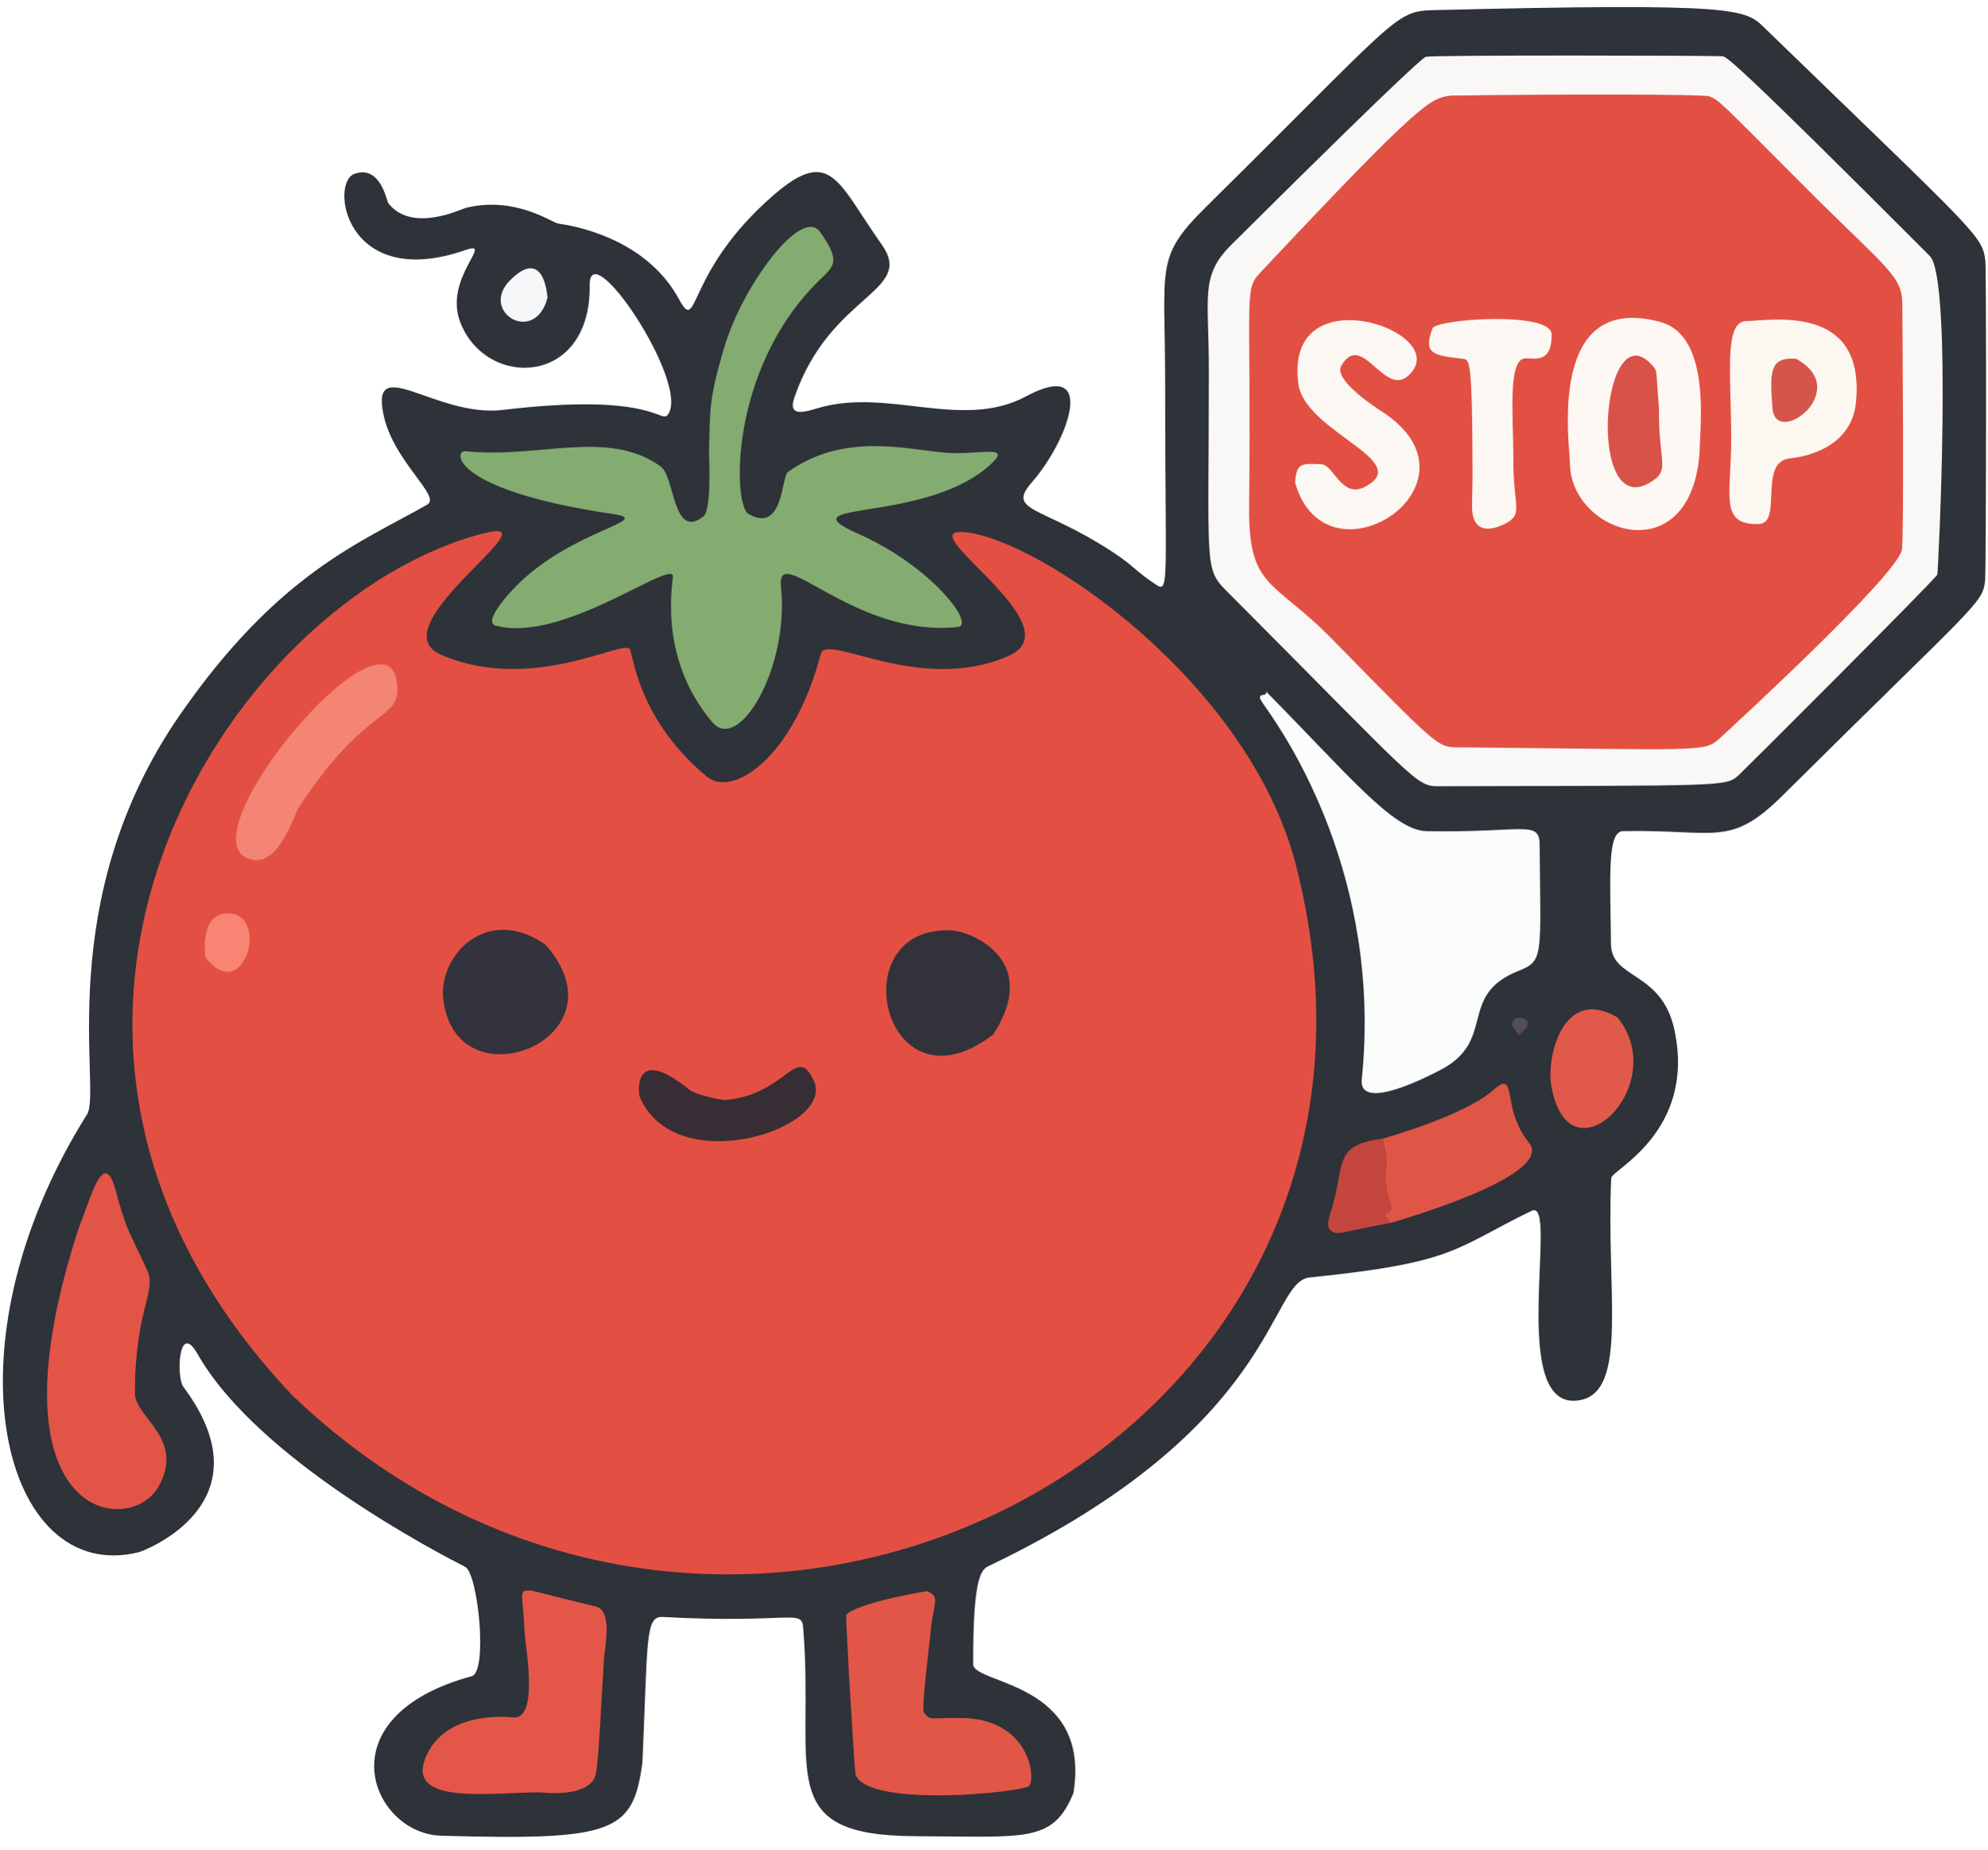
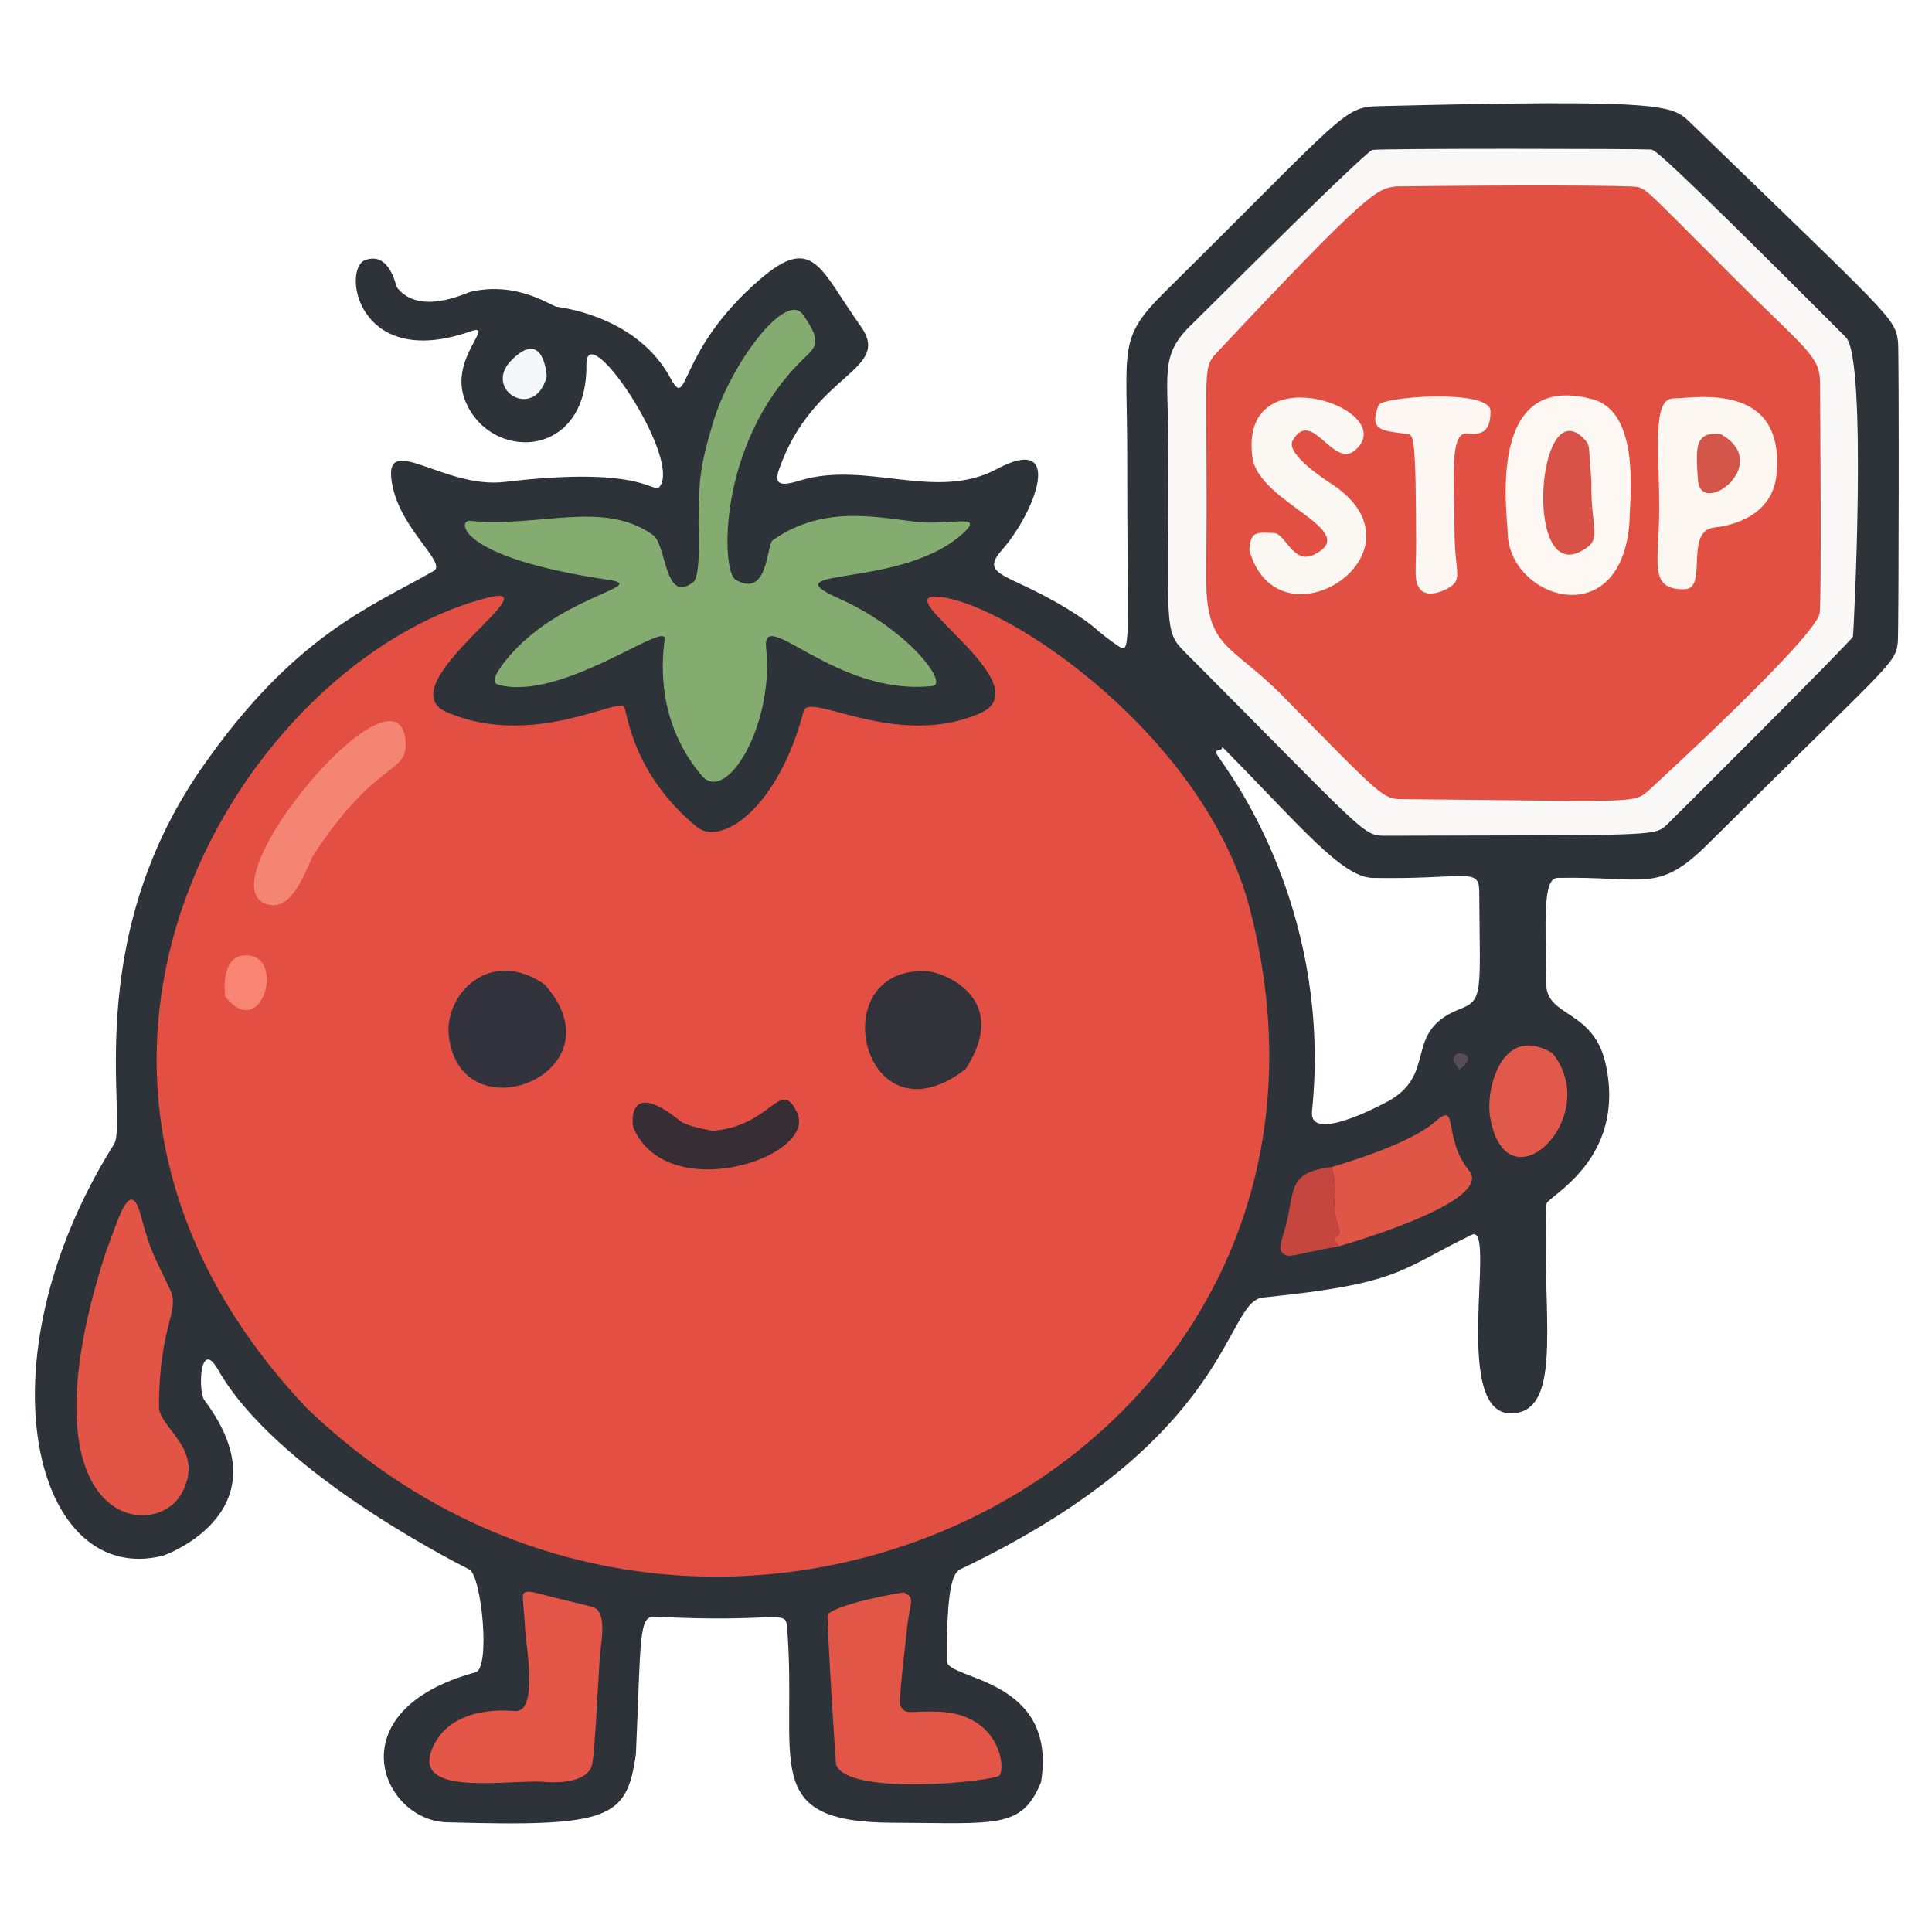
- <svg xmlns="http://www.w3.org/2000/svg" width="100%" height="100%" viewBox="0 0 580 540" version="1.1" xml:space="preserve" style="fill-rule:evenodd;clip-rule:evenodd;stroke-linejoin:round;stroke-miterlimit:2;">
-   <g id="Background" transform="matrix(1.79728,0,0,1.79728,-677.3413,-224.9473)">
-     <path d="M481.191,411.505C479.64,422.81 476.631,424.153 448.504,423.348C437.235,423.025 429.183,404.036 453.479,397.434C456.114,396.718 454.507,380.755 452.41,379.676C448.459,377.645 418.767,362.377 408.956,345.108C405.824,339.595 405.493,348.893 406.634,350.418C420.841,369.424 400.083,377.124 399.453,377.283C377.347,382.861 367.215,344.055 391.011,306.166C393.451,302.282 385.123,271.524 406.122,241.229C422.075,218.217 435.522,213.251 446.246,207.126C448.592,205.786 440.773,200.158 439.159,192.582C436.967,182.292 447.701,193.034 458.521,191.744C483.48,188.768 484.159,194.21 485.377,192.439C488.889,187.332 472.526,162.926 472.632,171.513C472.836,187.997 455.73,188.356 451.6,177.472C448.889,170.328 457.191,164.129 452.533,165.752C432.981,172.568 430.319,154.815 434.457,153.385C438.678,151.926 439.653,157.818 439.929,158.171C443.778,163.088 451.811,159.087 452.587,158.903C460.661,156.988 466.477,161.325 467.504,161.473C469.338,161.738 481.565,163.504 487.137,173.766C490.383,179.744 488.032,169.273 502.67,156.701C511.848,148.817 513.015,154.987 520.022,164.825C525.582,172.632 511.774,172.75 505.902,189.636C504.91,192.491 506.602,192.402 509.503,191.51C520.951,187.99 532.998,195.164 543.518,189.533C555.377,183.185 550.223,196.919 544.465,203.469C540.218,208.301 545.999,207.298 557.371,214.703C561.243,217.225 560.83,217.621 564.653,220.168C566.831,221.618 566.062,218.902 566.082,187.5C566.094,168.316 564.345,167.055 572.745,158.752C603.5,128.353 603.34,126.965 609.502,126.812C659.185,125.582 660.269,126.632 663.367,129.635C698.192,163.392 698.758,163.385 699.278,167.529C699.464,169.014 699.415,217.835 699.238,219.455C698.821,223.268 698.003,222.964 666.369,254.365C657.762,262.909 655.602,259.866 640.464,260.161C637.874,260.212 638.351,267.141 638.486,278.5C638.556,284.334 646.717,282.814 648.782,292.43C652.333,308.961 638.584,315.223 638.525,316.504C637.679,334.76 641.338,351.053 633.517,352.588C621.345,354.978 630.216,319.613 625.608,321.839C613,327.928 613.556,330.236 589.528,332.673C582.802,333.355 584.67,356.924 537.502,379.503C536.333,380.063 534.856,380.77 534.913,395.493C534.926,398.791 554.135,398.275 551.188,416.424C547.82,424.585 543.506,423.488 525.5,423.424C502.236,423.342 509.191,412.697 507.299,389.539C507.045,386.429 505.247,388.946 484.488,387.814C481.618,387.658 482.083,391.449 481.191,411.505Z" style="fill:rgb(46,50,57);" />
+ <svg xmlns="http://www.w3.org/2000/svg" width="100%" height="100%" viewBox="0 0 600 600" version="1.1" xml:space="preserve" style="fill-rule:evenodd;clip-rule:evenodd;stroke-linejoin:round;stroke-miterlimit:2;">
+   <g id="Background" transform="matrix(1.79728,0,0,1.79728,-667.3413,-194.9473)">
+     <path d="M481.191,411.505C479.64,422.81 476.631,424.153 448.504,423.348C437.235,423.025 429.183,404.036 453.479,397.434C456.114,396.718 454.507,380.755 452.41,379.676C448.459,377.645 418.767,362.377 408.956,345.108C405.824,339.595 405.493,348.893 406.634,350.418C420.841,369.424 400.083,377.124 399.453,377.283C377.347,382.861 367.215,344.055 391.011,306.166C393.451,302.282 385.123,271.524 406.122,241.229C422.075,218.217 435.522,213.251 446.246,207.126C448.592,205.786 440.773,200.158 439.159,192.582C436.967,182.292 447.701,193.034 458.521,191.744C483.48,188.768 484.159,194.21 485.377,192.439C488.889,187.332 472.526,162.926 472.632,171.513C472.836,187.997 455.73,188.356 451.6,177.472C448.889,170.328 457.191,164.129 452.533,165.752C432.981,172.568 430.319,154.815 434.457,153.385C438.678,151.926 439.653,157.818 439.929,158.171C443.778,163.088 451.811,159.087 452.587,158.903C460.661,156.988 466.477,161.325 467.504,161.473C469.338,161.738 481.565,163.504 487.137,173.766C490.383,179.744 488.032,169.273 502.67,156.701C511.848,148.817 513.015,154.987 520.022,164.825C525.582,172.632 511.774,172.75 505.902,189.636C504.91,192.491 506.602,192.402 509.503,191.51C520.951,187.99 532.998,195.164 543.518,189.533C555.377,183.185 550.223,196.919 544.465,203.469C540.218,208.301 545.999,207.298 557.371,214.703C561.243,217.225 560.83,217.621 564.653,220.168C566.831,221.618 566.062,218.902 566.082,187.5C566.094,168.316 564.345,167.055 572.745,158.752C603.5,128.353 603.34,126.965 609.502,126.812C659.185,125.582 660.269,126.632 663.367,129.635C698.192,163.392 698.758,163.385 699.278,167.529C699.464,169.014 699.415,217.835 699.238,219.455C698.821,223.268 698.003,222.964 666.369,254.365C657.762,262.909 655.602,259.866 640.464,260.161C637.874,260.212 638.351,267.141 638.486,278.5C638.556,284.334 646.717,282.814 648.782,292.43C652.333,308.961 638.584,315.223 638.525,316.504C637.679,334.76 641.338,351.053 633.517,352.588C621.345,354.978 630.216,319.613 625.608,321.839C613,327.928 613.556,330.236 589.528,332.673C582.802,333.355 584.67,356.924 537.502,379.503C536.333,380.063 534.856,380.77 534.913,395.493C534.926,398.791 554.135,398.275 551.188,416.424C547.82,424.585 543.506,423.488 525.5,423.424C502.236,423.342 509.191,412.697 507.299,389.539C507.045,386.429 505.247,388.946 484.488,387.814C481.618,387.658 482.083,391.449 481.191,411.505ZM582.497,237.516C582.548,238.407 581.439,237.692 581.485,238.501C581.496,238.682 581.5,238.754 582.666,240.435C585.49,244.509 601.4,267.455 598.015,300.469C597.444,306.032 609.52,299.59 610.335,299.193C620.296,294.341 613.233,286.85 623.62,282.802C627.662,281.228 627.015,280.048 626.909,262.475C626.884,258.242 624.443,260.466 608.51,260.168C603.129,260.068 595.756,250.928 582.497,237.516Z" style="fill:rgb(46,50,57);" />
    <path d="M424.261,351.744C368.456,292.508 414.165,222.266 455.536,211.759C467.359,208.757 437.957,226.979 448.491,231.519C463.442,237.964 478.467,228.694 479.189,230.687C479.791,232.349 480.904,242.394 491.648,251.307C495.923,254.853 505.788,248.098 510.162,231.371C511.082,227.854 526.185,238.038 540.62,231.728C551.759,226.859 524.174,210.742 533.51,211.59C545.575,212.687 579.589,235.813 587.286,265.557C611.904,360.697 494.642,419.306 424.261,351.744Z" style="fill:rgb(227,80,67);" />
    <path d="M573.179,185.499C573.194,173.182 571.698,170.023 576.88,164.872C607.876,134.058 608.248,134.428 608.473,134.376C609.721,134.091 654.692,134.162 656.531,134.302C657.17,134.351 657.565,133.978 690.262,166.747C693.993,170.486 691.607,218.233 691.479,218.488C691.005,219.431 659.596,250.759 659.162,251.136C657.066,252.956 656.729,252.759 610.502,252.878C606.744,252.888 606.859,252.054 575.947,221.044C572.392,217.478 573.172,216.768 573.179,185.499Z" style="fill:rgb(250,248,246);" />
    <path d="M612.507,140.683C630.701,140.432 653.486,140.458 654.41,140.797C656.046,141.396 656.01,141.52 670.229,155.769C683.209,168.776 685.756,169.875 685.794,174.5C685.819,177.705 686.104,212.971 685.708,214.553C684.612,218.92 658.633,242.802 656.128,245.104C653.616,247.414 653.207,246.899 613.499,246.557C610.293,246.529 610.083,246.187 593.112,228.89C583.721,219.319 579.584,220.86 579.725,207.497C580.09,172.93 578.803,172.348 581.487,169.488C607.942,141.3 609.151,141.136 612.507,140.683Z" style="fill:rgb(226,80,67);" />
    <path d="M492,198.482C492.217,191.855 491.88,190.336 494.509,181.503C497.469,171.562 507.024,158.642 510.025,162.812C513.613,167.798 512.191,168.447 509.792,170.816C495.236,185.192 495.911,207.179 498.401,208.631C504.096,211.953 503.749,202.589 504.808,201.834C513.91,195.347 523.862,198.133 530.485,198.702C535.29,199.115 540.989,197.388 538.157,200.193C527.763,210.486 503.536,206.217 516.33,211.908C528.192,217.184 535.359,226.693 532.408,227.009C515.575,228.812 502.866,212.844 503.692,220.471C505.103,233.492 496.876,247.602 492.538,242.469C483.337,231.581 486.358,219.052 486.137,218.604C485.133,216.559 467.984,229.657 457.382,226.783C455.072,226.157 460.135,220.925 460.525,220.523C469.541,211.206 483.384,209.686 476.451,208.662C450.037,204.762 450.428,198.239 452.499,198.457C464.299,199.7 475.595,194.753 484.152,200.923C486.507,202.621 486.095,213 491.133,209.015C492.426,207.993 492.038,199.327 492,198.482Z" style="fill:rgb(132,171,112);" />
-     <path d="M582.497,237.516C595.756,250.928 603.129,260.068 608.51,260.168C624.443,260.466 626.884,258.242 626.909,262.475C627.015,280.048 627.662,281.228 623.62,282.802C613.233,286.85 620.296,294.341 610.335,299.193C609.52,299.59 597.444,306.032 598.015,300.469C601.4,267.455 585.49,244.509 582.666,240.435C581.5,238.754 581.496,238.682 581.485,238.501C581.439,237.692 582.548,238.407 582.497,237.516Z" style="fill:rgb(251,252,252);" />
    <path d="M389.674,324.57C391.473,320.251 393.682,311.246 395.627,318.451C397.472,325.285 397.793,325.025 400.735,331.406C402.425,335.07 398.794,337.546 398.778,351.479C398.773,355.414 406.95,358.834 402.649,366.588C397.953,375.053 374.204,372.144 389.674,324.57Z" style="fill:rgb(225,84,70);" />
    <path d="M652.882,198.507C651.57,218.27 631.985,211.951 631.82,200.48C631.773,197.221 628.032,172.431 646.512,177.463C654.9,179.747 652.882,194.888 652.882,198.507Z" style="fill:rgb(253,248,244);" />
    <path d="M667.5,199.621C662.335,200.208 666.442,210.164 662.477,210.279C656.01,210.466 658,205.592 658.009,196.508C658.019,186.134 656.74,177.349 660.489,177.312C664.238,177.275 679.828,174.268 678.275,190.473C677.499,198.573 668.625,199.503 667.5,199.621Z" style="fill:rgb(252,247,241);" />
    <path d="M527.964,390.558C527.613,393.783 526.517,402.697 526.905,403.294C527.944,404.891 528.384,404.057 533.506,404.241C543.766,404.609 545.101,413.504 544.059,415.21C543.422,416.252 517.839,418.953 515.795,413.404C515.671,413.066 514.194,389.18 514.308,387.414C516.606,385.356 527.429,383.607 527.463,383.623C529.722,384.668 528.377,385.374 527.964,390.558Z" style="fill:rgb(226,86,72);" />
    <path d="M474.959,394.489C473.925,412.574 473.851,413.425 473.206,414.332C471.188,417.172 464.939,416.306 464.503,416.304C457.12,416.26 442.756,418.546 445.961,410.694C449.245,402.651 460.035,404.158 460.468,404.143C464.292,404.009 462.242,392.962 462.075,390.499C461.789,384.303 461.11,383.632 462.505,383.518C463.417,383.444 463.351,383.657 473.636,386.119C476.413,386.783 475.073,392.816 474.959,394.489Z" style="fill:rgb(228,87,72);" />
    <path d="M587.19,203.546C587.398,200.329 588.229,200.417 591.491,200.575C593.427,200.669 594.761,206.125 598.41,204.291C606.842,200.052 588.758,195.41 587.714,187.473C585.421,170.053 611.363,178.48 606.285,185.383C602.081,191.097 598.227,178.417 594.681,184.588C593.348,186.909 600.515,191.513 601.175,191.937C619.395,203.642 592.261,221.409 587.19,203.546Z" style="fill:rgb(251,247,243);" />
    <path d="M538.166,293.196C520.327,306.924 513.146,275.28 531.52,276.295C534.349,276.451 546.092,280.936 538.166,293.196Z" style="fill:rgb(50,51,58);" />
    <path d="M465.428,278.59C479.028,293.887 450.878,305.02 448.858,287.455C448.041,280.344 455.949,272 465.428,278.59Z" style="fill:rgb(50,51,60);" />
    <path d="M601.393,310.125C602.901,309.689 614.887,306.217 619.357,302.238C623.422,298.62 620.536,305.095 625.153,310.75C629.498,316.071 604.555,323.265 602.547,323.844C602.644,323.349 601.755,322.995 601.852,322.5C601.957,321.961 603.199,322.306 602.586,320.469C600.923,315.48 602.835,315.221 601.393,310.125Z" style="fill:rgb(223,86,71);" />
    <path d="M622.638,199.504C622.564,207.604 624.353,208.57 621.385,210.18C620.957,210.412 615.966,213.118 615.92,207.487C615.907,205.831 616.006,204.176 616.003,202.52C615.968,184.033 615.586,183.585 614.513,183.453C609.855,182.884 607.874,182.823 609.497,178.499C610.068,176.977 628.769,175.637 628.845,179.464C628.945,184.459 625.695,183.248 624.482,183.374C621.713,183.661 622.622,192.772 622.638,199.504Z" style="fill:rgb(252,247,242);" />
    <path d="M425.338,256.413C424.058,259.014 421.829,266.037 417.424,264.722C406.344,261.413 440.181,221.279 441.38,236.497C441.844,242.399 436.396,239.436 425.338,256.413Z" style="fill:rgb(244,132,115);" />
    <path d="M494.488,303.859C504.721,303.044 506.111,294.564 509.025,300.687C512.698,308.404 486.669,316.959 480.775,303.382C480.517,302.788 479.588,294.68 488.766,302.119C490.004,303.122 494.016,303.781 494.488,303.859Z" style="fill:rgb(54,46,52);" />
    <path d="M639.553,290.442C648.475,301.51 631.544,317.836 628.783,301.452C627.978,296.678 630.809,285.235 639.553,290.442Z" style="fill:rgb(225,89,74);" />
    <path d="M646.285,191.503C646.14,200.37 648.382,201.554 644.61,203.659C634.377,209.368 637.025,175.005 645.322,184.643C646.081,185.524 645.782,185.624 646.285,191.503Z" style="fill:rgb(217,82,71);" />
    <path d="M601.393,310.125C602.835,315.221 600.923,315.48 602.586,320.469C603.199,322.306 601.957,321.961 601.852,322.5C601.755,322.995 602.644,323.349 602.547,323.844C594.32,325.307 594.149,325.976 592.928,325C592.2,324.419 592.757,322.751 592.819,322.566C595.505,314.521 592.972,311.181 601.393,310.125Z" style="fill:rgb(196,70,63);" />
    <path d="M668.518,183.424C677.916,188.532 665.216,198.002 664.711,191.477C664.238,185.354 664.302,183.165 668.518,183.424Z" style="fill:rgb(212,86,75);" />
    <path d="M410.212,280.629C410.14,280.009 409.428,273.859 413.502,273.553C420.938,272.994 416.592,288.887 410.212,280.629Z" style="fill:rgb(248,132,115);" />
    <path d="M465.778,173.517C463.736,181.359 454.618,175.796 459.698,170.69C465.162,165.198 465.738,172.982 465.778,173.517Z" style="fill:rgb(246,247,249);" />
    <path d="M623.433,293.304C622.627,291.816 621.975,291.809 622.814,290.741C623.369,290.035 626.993,290.801 623.433,293.304Z" style="fill:rgb(86,77,86);" />
  </g>
</svg>
